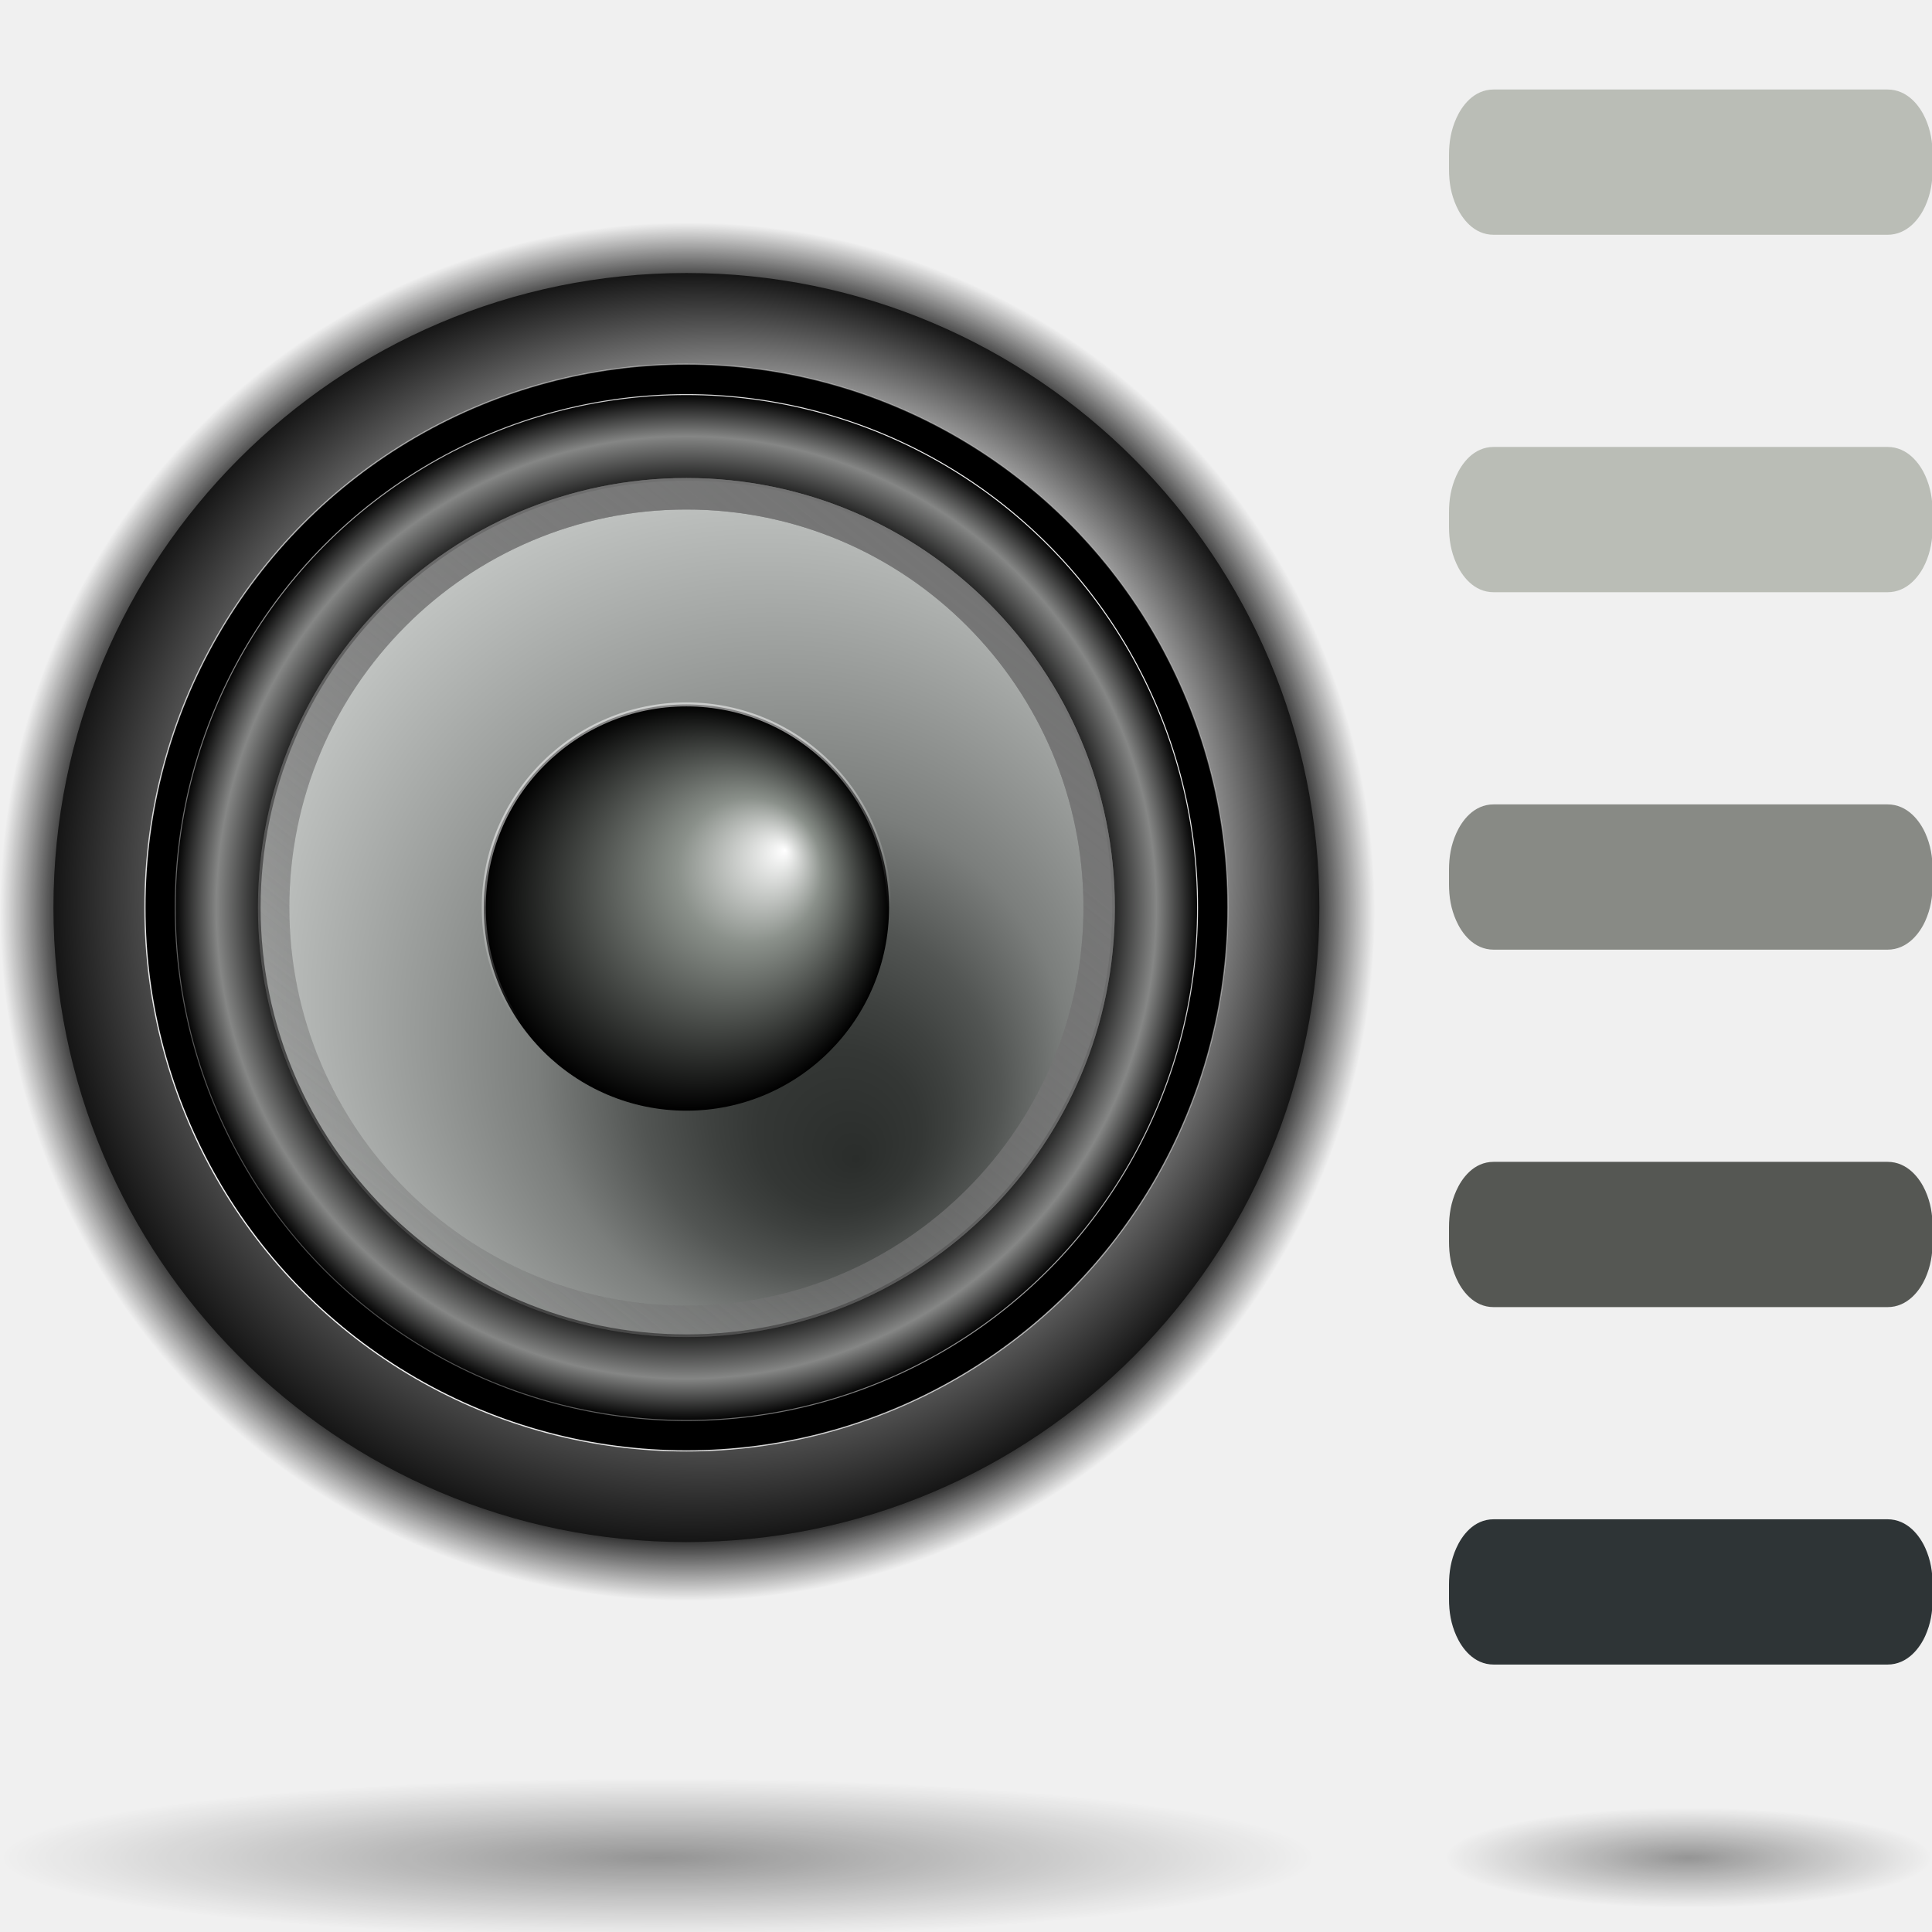
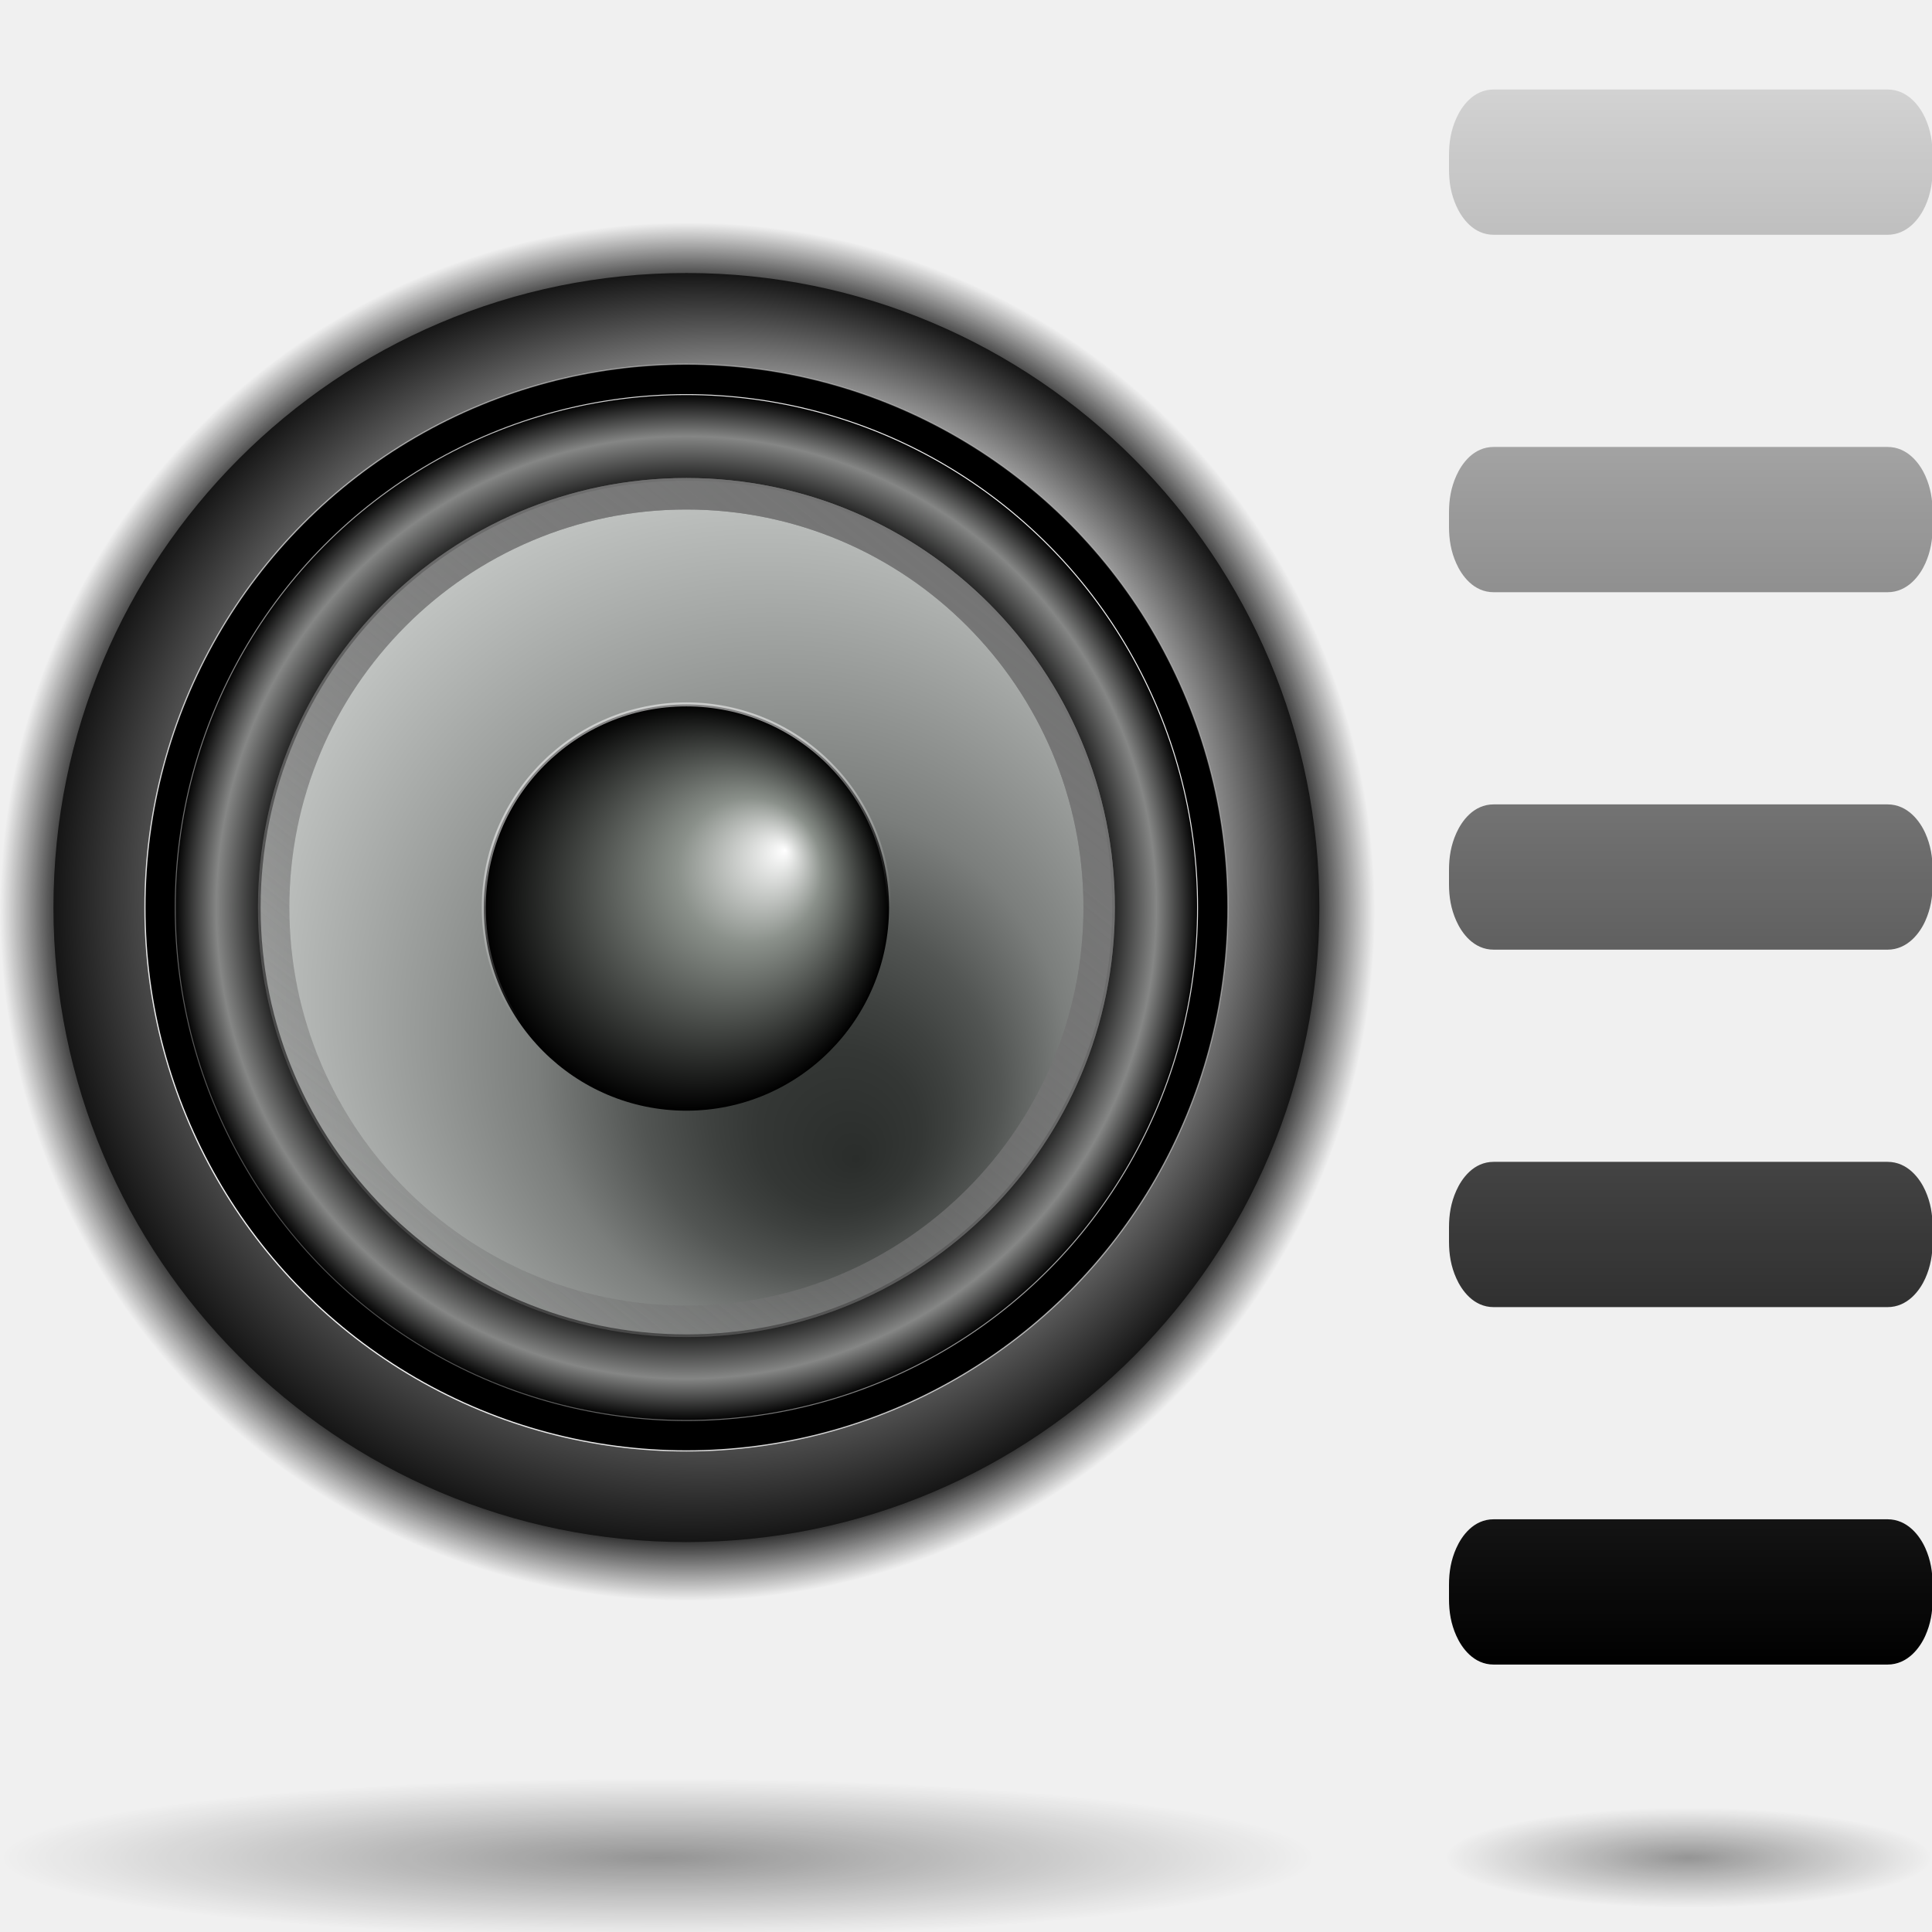
<svg xmlns="http://www.w3.org/2000/svg" xmlns:xlink="http://www.w3.org/1999/xlink" width="128" height="128" id="svg1307" version="1.0">
  <defs id="defs1309">
+     <linearGradient id="linearGradient2854">
+       <stop style="stop-color:black;stop-opacity:1;" offset="0" id="stop2856" />
+       <stop style="stop-color:black;stop-opacity:0;" offset="1" id="stop2858" />
+     </linearGradient>
+     <radialGradient id="XMLID_15_" cx="538.773" cy="651.104" r="126.023" gradientTransform="translate(-484,-674)" gradientUnits="userSpaceOnUse">
+       <stop offset="0" style="stop-color:#CCEAAC" id="stop137" />
+       <stop offset="0.539" style="stop-color:#3BA42A" id="stop139" />
+       <stop offset="1" style="stop-color:#91E851" id="stop141" />
+     </radialGradient>
    <linearGradient xlink:href="#linearGradient2802" id="linearGradient2449" gradientUnits="userSpaceOnUse" x1="-1944.083" y1="2938.417" x2="-3264.775" y2="4599.782" />
    <linearGradient id="linearGradient2802">
      <stop style="stop-color:#747474;stop-opacity:1;" offset="0" id="stop2804" />
      <stop style="stop-color:#747474;stop-opacity:0;" offset="1" id="stop2806" />
    </linearGradient>
    <linearGradient xlink:href="#linearGradient2802" id="linearGradient2447" gradientUnits="userSpaceOnUse" x1="-1944.083" y1="2938.417" x2="-3264.775" y2="4599.782" />
    <linearGradient id="linearGradient2792">
      <stop style="stop-color:#ffffff;stop-opacity:0.527;" offset="0" id="stop2794" />
      <stop style="stop-color:#ffffff;stop-opacity:0;" offset="1" id="stop2796" />
    </linearGradient>
    <linearGradient xlink:href="#linearGradient2792" id="linearGradient2445" gradientUnits="userSpaceOnUse" x1="233.761" y1="3160.012" x2="320.269" y2="3437.958" />
    <linearGradient id="linearGradient2782">
      <stop style="stop-color:#ffffff;stop-opacity:1;" offset="0" id="stop2784" />
      <stop id="stop2790" offset="0.357" style="stop-color:#8a908a;stop-opacity:1;" />
      <stop style="stop-color:#000000;stop-opacity:1;" offset="1" id="stop2786" />
    </linearGradient>
    <radialGradient xlink:href="#linearGradient2782" id="radialGradient2443" gradientUnits="userSpaceOnUse" cx="4.106" cy="3437.958" fx="158.275" fy="3348.948" r="316.163" />
    <linearGradient id="linearGradient2764">
      <stop style="stop-color:#2a2d2b;stop-opacity:1;" offset="0" id="stop2766" />
      <stop id="stop2778" offset="0.149" style="stop-color:#343735;stop-opacity:1;" />
      <stop id="stop2776" offset="0.219" style="stop-color:#3e413f;stop-opacity:1;" />
      <stop id="stop2774" offset="0.327" style="stop-color:#525553;stop-opacity:1;" />
      <stop id="stop2772" offset="0.484" style="stop-color:#7b7e7c;stop-opacity:1;" />
      <stop style="stop-color:#cdd0ce;stop-opacity:1;" offset="1" id="stop2768" />
    </linearGradient>
    <radialGradient xlink:href="#linearGradient2764" id="radialGradient2441" gradientUnits="userSpaceOnUse" gradientTransform="matrix(1.287604,1.769897e-6,-1.710862e-6,1.26758,596.2826,-1117.765)" cx="-2073.258" cy="4177.323" fx="-1858.695" fy="4554.827" r="1051.14" />
    <linearGradient xlink:href="#linearGradient2736" id="linearGradient2439" gradientUnits="userSpaceOnUse" x1="-675.966" y1="4276.258" x2="1420.731" y2="2355.156" />
    <linearGradient id="linearGradient2748">
      <stop style="stop-color:#000000;stop-opacity:1;" offset="0" id="stop2750" />
      <stop id="stop2758" offset="0.802" style="stop-color:#000000;stop-opacity:1;" />
      <stop id="stop2756" offset="0.917" style="stop-color:#858685;stop-opacity:1;" />
      <stop style="stop-color:#000000;stop-opacity:1;" offset="1" id="stop2752" />
    </linearGradient>
    <radialGradient xlink:href="#linearGradient2748" id="radialGradient2437" gradientUnits="userSpaceOnUse" cx="61.616" cy="3493.288" fx="61.616" fy="3493.288" r="945.854" />
    <linearGradient id="linearGradient2736">
      <stop style="stop-color:#ffffff;stop-opacity:1;" offset="0" id="stop2738" />
      <stop style="stop-color:#ffffff;stop-opacity:0;" offset="1" id="stop2740" />
    </linearGradient>
    <linearGradient xlink:href="#linearGradient2736" id="linearGradient2435" gradientUnits="userSpaceOnUse" x1="-675.966" y1="4276.258" x2="1420.731" y2="2355.156" />
    <linearGradient id="linearGradient2722">
      <stop style="stop-color:#ffffff;stop-opacity:1;" offset="0" id="stop2724" />
      <stop id="stop2730" offset="0.67" style="stop-color:#b6b6b6;stop-opacity:1;" />
      <stop style="stop-color:#151515;stop-opacity:1;" offset="1" id="stop2726" />
    </linearGradient>
    <radialGradient xlink:href="#linearGradient2722" id="radialGradient2433" gradientUnits="userSpaceOnUse" cx="-2677.909" cy="2801.297" fx="-2475.898" fy="2599.287" r="602.493" />
    <linearGradient id="linearGradient2920">
      <stop style="stop-color:#000000;stop-opacity:0;" offset="0" id="stop2922" />
      <stop id="stop2940" offset="0.117" style="stop-color:#000000;stop-opacity:0;" />
      <stop id="stop2938" offset="0.21" style="stop-color:#000000;stop-opacity:1;" />
      <stop id="stop2928" offset="0.89" style="stop-color:#000000;stop-opacity:1;" />
      <stop style="stop-color:#000000;stop-opacity:0;" offset="1" id="stop2924" />
    </linearGradient>
    <radialGradient xlink:href="#linearGradient2920" id="radialGradient2431" gradientUnits="userSpaceOnUse" cx="1196.226" cy="1310.275" fx="1196.226" fy="1310.275" r="277.564" />
    <linearGradient id="linearGradient2322">
      <stop id="stop2324" offset="0" style="stop-color:#ffffff;stop-opacity:1;" />
      <stop id="stop2326" offset="1" style="stop-color:#999999;stop-opacity:1;" />
    </linearGradient>
    <linearGradient id="linearGradient2369">
      <stop style="stop-color:#ffffff;stop-opacity:0;" offset="0" id="stop2371" />
      <stop id="stop2385" offset="0.297" style="stop-color:#ffffff;stop-opacity:0;" />
      <stop id="stop2383" offset="0.483" style="stop-color:#ff6dff;stop-opacity:1;" />
      <stop id="stop2377" offset="0.5" style="stop-color:#ff0000;stop-opacity:1;" />
      <stop style="stop-color:#00ff00;stop-opacity:1;" offset="0.516" id="stop2381" />
      <stop style="stop-color:#0000ff;stop-opacity:1;" offset="0.534" id="stop2379" />
      <stop id="stop2387" offset="0.558" style="stop-color:#00ffff;stop-opacity:1;" />
      <stop style="stop-color:#ffffff;stop-opacity:0;" offset="0.558" id="stop2389" />
      <stop style="stop-color:#000000;stop-opacity:0;" offset="1" id="stop2373" />
    </linearGradient>
    <linearGradient id="linearGradient3325">
      <stop id="stop3327" offset="0" style="stop-color:#ffffff;stop-opacity:1;" />
      <stop id="stop3329" offset="1" style="stop-color:#ffffff;stop-opacity:0;" />
    </linearGradient>
    <linearGradient id="linearGradient3291">
      <stop style="stop-color:#000000;stop-opacity:1;" offset="0" id="stop3293" />
      <stop style="stop-color:#000000;stop-opacity:0;" offset="1" id="stop3295" />
    </linearGradient>
    <linearGradient id="linearGradient3225">
      <stop style="stop-color:#ffffff;stop-opacity:1;" offset="0" id="stop3227" />
      <stop style="stop-color:#aca386;stop-opacity:1;" offset="1" id="stop3229" />
    </linearGradient>
    <radialGradient xlink:href="#linearGradient3291" id="radialGradient3297" cx="63.912" cy="115.709" fx="63.912" fy="115.709" r="63.912" gradientTransform="matrix(1,0,0,0.197802,0,92.82166)" gradientUnits="userSpaceOnUse" />
    <radialGradient xlink:href="#linearGradient3291" id="radialGradient3931" gradientUnits="userSpaceOnUse" gradientTransform="matrix(1,0,0,0.197802,0,92.82166)" cx="63.912" cy="115.709" fx="63.912" fy="115.709" r="63.912" />
+     <linearGradient xlink:href="#linearGradient2854" id="linearGradient2860" x1="159.651" y1="110.442" x2="159.651" y2="-8.89" gradientUnits="userSpaceOnUse" />
+     <linearGradient xlink:href="#linearGradient2854" id="linearGradient2862" x1="159.651" y1="110.442" x2="159.651" y2="-8.89" gradientUnits="userSpaceOnUse" />
+     <linearGradient xlink:href="#linearGradient2854" id="linearGradient2864" x1="159.651" y1="110.442" x2="159.651" y2="-8.89" gradientUnits="userSpaceOnUse" />
+     <linearGradient xlink:href="#linearGradient2854" id="linearGradient2866" x1="159.651" y1="110.442" x2="159.651" y2="-8.89" gradientUnits="userSpaceOnUse" />
+     <linearGradient xlink:href="#linearGradient2854" id="linearGradient2868" x1="159.651" y1="110.442" x2="159.651" y2="-8.89" gradientUnits="userSpaceOnUse" />
  </defs>
  <g id="layer1">
    <path id="path2276" d="M 50.893,3.281 L 50.893,0.487 L 50.893,3.281 z " style="fill:#ffffff;fill-opacity:0.757;fill-rule:nonzero;stroke:none;stroke-width:0.5;stroke-linecap:round;stroke-linejoin:round;stroke-miterlimit:4;stroke-dasharray:none;stroke-dashoffset:4;stroke-opacity:1" />
    <path style="opacity:0.381;fill:url(#radialGradient3297);fill-opacity:1;fill-rule:nonzero;stroke:none;stroke-width:0;stroke-linecap:round;stroke-linejoin:round;stroke-miterlimit:4;stroke-dasharray:none;stroke-dashoffset:4;stroke-opacity:1" id="path3289" d="M 127.824 115.709 A 63.912 12.642 0 1 1  0,115.709 A 63.912 12.642 0 1 1  127.824 115.709 z" transform="matrix(0.68203,0,0,0.416667,0,74.87151)" />
    <g id="g3002" transform="matrix(0.146001,0,0,0.146364,-225.2159,-127.7792)">
      <path transform="matrix(1.123894,0,0,1.123894,510.0879,-186.8982)" d="M 1473.79 1310.275 A 277.564 277.564 0 1 1  918.663,1310.275 A 277.564 277.564 0 1 1  1473.79 1310.275 z" id="path2932" style="opacity:1;fill:url(#radialGradient2431);fill-opacity:1;fill-rule:nonzero;stroke:none;stroke-width:4.219;stroke-linecap:round;stroke-linejoin:round;stroke-miterlimit:4;stroke-dasharray:none;stroke-dashoffset:4;stroke-opacity:1" />
      <g transform="matrix(0.88234,0,0,0.88234,1321.823,689.9435)" id="g2872">
        <path style="opacity:1;fill:url(#radialGradient2433);fill-opacity:1;fill-rule:nonzero;stroke:none;stroke-width:1.112;stroke-linecap:round;stroke-linejoin:round;stroke-miterlimit:4;stroke-dasharray:none;stroke-dashoffset:4;stroke-opacity:1" id="path2710" d="M -2075.972 2801.297 A 601.937 601.937 0 1 1  -3279.846,2801.297 A 601.937 601.937 0 1 1  -2075.972 2801.297 z" transform="matrix(0.5408,0,0,0.5408,2051.404,-841.8599)" />
        <path style="opacity:1;fill:black;fill-opacity:1;fill-rule:nonzero;stroke:url(#linearGradient2435);stroke-width:2.101;stroke-linecap:round;stroke-linejoin:round;stroke-miterlimit:4;stroke-dasharray:none;stroke-dashoffset:4;stroke-opacity:1" id="path2734" d="M 1004.808 3493.288 A 943.193 943.193 0 1 1  -881.577,3493.288 A 943.193 943.193 0 1 1  1004.808 3493.288 z" transform="matrix(0.295234,0,0,0.295234,584.9997,-358.2557)" />
        <path transform="matrix(-0.278716,0,0,-0.278716,620.364,1646.717)" d="M 1004.808 3493.288 A 943.193 943.193 0 1 1  -881.577,3493.288 A 943.193 943.193 0 1 1  1004.808 3493.288 z" id="path2744" style="opacity:1;fill:url(#radialGradient2437);fill-opacity:1;fill-rule:nonzero;stroke:url(#linearGradient2439);stroke-width:1.82;stroke-linecap:round;stroke-linejoin:round;stroke-miterlimit:4;stroke-dasharray:none;stroke-dashoffset:4;stroke-opacity:1" />
        <path style="opacity:1;fill:url(#radialGradient2441);fill-opacity:1;fill-rule:nonzero;stroke:none;stroke-width:6.25;stroke-linecap:round;stroke-linejoin:round;stroke-miterlimit:4;stroke-dasharray:none;stroke-dashoffset:4;stroke-opacity:1" id="path2762" d="M -1166.109 4033.331 A 1051.14 1051.14 0 1 1  -3268.39,4033.331 A 1051.14 1051.14 0 1 1  -1166.109 4033.331 z" transform="matrix(0.208325,0,0,0.208325,1065.099,-167.1619)" />
        <path style="opacity:1;fill:url(#radialGradient2443);fill-opacity:1;fill-rule:nonzero;stroke:url(#linearGradient2445);stroke-width:6.25;stroke-linecap:round;stroke-linejoin:round;stroke-miterlimit:4;stroke-dasharray:none;stroke-dashoffset:4;stroke-opacity:1" id="path2780" d="M 320.269 3437.958 A 316.163 316.163 0 1 1  -312.057,3437.958 A 316.163 316.163 0 1 1  320.269 3437.958 z" transform="matrix(0.329631,0,0,0.329631,601.8372,-460.1759)" />
        <path style="opacity:1;fill:none;fill-opacity:1;fill-rule:nonzero;stroke:url(#linearGradient2447);stroke-width:52.178;stroke-linecap:round;stroke-linejoin:round;stroke-miterlimit:4;stroke-dasharray:none;stroke-dashoffset:4;stroke-opacity:1" id="path2800" d="M -1831.284 3725.379 A 685.705 685.705 0 1 1  -3202.694,3725.379 A 685.705 685.705 0 1 1  -1831.284 3725.379 z" transform="matrix(0.309576,0,0,0.309576,1382.39,-480.2063)" />
        <path transform="matrix(0.309576,0,0,0.309576,1382.39,-480.2063)" d="M -1831.284 3725.379 A 685.705 685.705 0 1 1  -3202.694,3725.379 A 685.705 685.705 0 1 1  -1831.284 3725.379 z" id="path2810" style="opacity:1;fill:none;fill-opacity:1;fill-rule:nonzero;stroke:url(#linearGradient2449);stroke-width:52.178;stroke-linecap:round;stroke-linejoin:round;stroke-miterlimit:4;stroke-dasharray:none;stroke-dashoffset:4;stroke-opacity:1" />
      </g>
    </g>
-     <path style="opacity:1;fill:#babdb6;fill-opacity:1;fill-rule:nonzero;stroke:none;stroke-width:5;stroke-linecap:round;stroke-linejoin:round;stroke-miterlimit:4;stroke-dasharray:none;stroke-dashoffset:4;stroke-opacity:1" d="M 98.962,5.93 C 97.622,5.93 96.84,7.041 96.485,7.836 C 96.129,8.63 96,9.418 96,10.273 L 96,11.211 C 96,12.066 96.129,12.854 96.485,13.648 C 96.84,14.443 97.622,15.555 98.962,15.555 L 125.052,15.555 C 126.391,15.555 127.2,14.443 127.556,13.648 C 127.911,12.854 128.04,12.066 128.04,11.211 L 128.04,10.273 C 128.04,9.418 127.911,8.63 127.556,7.836 C 127.2,7.041 126.391,5.93 125.052,5.93 L 98.962,5.93 z " id="rect3023" />
-     <path id="path3919" d="M 98.962,29.611 C 97.622,29.611 96.84,30.723 96.485,31.518 C 96.129,32.312 96,33.1 96,33.955 L 96,34.893 C 96,35.748 96.129,36.536 96.485,37.33 C 96.84,38.125 97.622,39.236 98.962,39.236 L 125.052,39.236 C 126.391,39.236 127.2,38.125 127.556,37.33 C 127.911,36.536 128.04,35.748 128.04,34.893 L 128.04,33.955 C 128.04,33.1 127.911,32.312 127.556,31.518 C 127.2,30.723 126.391,29.611 125.052,29.611 L 98.962,29.611 z " style="opacity:1;fill:#babdb6;fill-opacity:1;fill-rule:nonzero;stroke:none;stroke-width:5;stroke-linecap:round;stroke-linejoin:round;stroke-miterlimit:4;stroke-dasharray:none;stroke-dashoffset:4;stroke-opacity:1" />
-     <path style="opacity:1;fill:#888a85;fill-opacity:1;fill-rule:nonzero;stroke:none;stroke-width:5;stroke-linecap:round;stroke-linejoin:round;stroke-miterlimit:4;stroke-dasharray:none;stroke-dashoffset:4;stroke-opacity:1" d="M 98.962,53.293 C 97.622,53.293 96.84,54.405 96.485,55.199 C 96.129,55.994 96,56.781 96,57.637 L 96,58.574 C 96,59.43 96.129,60.217 96.485,61.012 C 96.84,61.806 97.622,62.918 98.962,62.918 L 125.052,62.918 C 126.391,62.918 127.2,61.806 127.556,61.012 C 127.911,60.217 128.04,59.43 128.04,58.574 L 128.04,57.637 C 128.04,56.781 127.911,55.994 127.556,55.199 C 127.2,54.405 126.391,53.293 125.052,53.293 L 98.962,53.293 z " id="path3921" />
-     <path id="path3923" d="M 98.962,76.975 C 97.622,76.975 96.84,78.086 96.485,78.881 C 96.129,79.675 96,80.463 96,81.318 L 96,82.256 C 96,83.111 96.129,83.899 96.485,84.693 C 96.84,85.488 97.622,86.6 98.962,86.6 L 125.052,86.6 C 126.391,86.6 127.2,85.488 127.556,84.693 C 127.911,83.899 128.04,83.111 128.04,82.256 L 128.04,81.318 C 128.04,80.463 127.911,79.675 127.556,78.881 C 127.2,78.086 126.391,76.975 125.052,76.975 L 98.962,76.975 z " style="opacity:1;fill:#555753;fill-opacity:1;fill-rule:nonzero;stroke:none;stroke-width:5;stroke-linecap:round;stroke-linejoin:round;stroke-miterlimit:4;stroke-dasharray:none;stroke-dashoffset:4;stroke-opacity:1" />
-     <path style="opacity:1;fill:#2e3436;fill-opacity:1;fill-rule:nonzero;stroke:none;stroke-width:5;stroke-linecap:round;stroke-linejoin:round;stroke-miterlimit:4;stroke-dasharray:none;stroke-dashoffset:4;stroke-opacity:1" d="M 98.962,100.656 C 97.622,100.656 96.84,101.768 96.485,102.562 C 96.129,103.357 96,104.144 96,105 L 96,105.938 C 96,106.793 96.129,107.581 96.485,108.375 C 96.84,109.169 97.622,110.281 98.962,110.281 L 125.052,110.281 C 126.391,110.281 127.2,109.169 127.556,108.375 C 127.911,107.581 128.04,106.793 128.04,105.938 L 128.04,105 C 128.04,104.144 127.911,103.357 127.556,102.562 C 127.2,101.768 126.391,100.656 125.052,100.656 L 98.962,100.656 z " id="path3925" />
+     <path style="opacity:1;fill:url(#linearGradient2868);fill-opacity:1.0;fill-rule:nonzero;stroke:none;stroke-width:5;stroke-linecap:round;stroke-linejoin:round;stroke-miterlimit:4;stroke-dasharray:none;stroke-dashoffset:4;stroke-opacity:1" d="M 98.962,5.93 C 97.622,5.93 96.84,7.041 96.485,7.836 C 96.129,8.63 96,9.418 96,10.273 L 96,11.211 C 96,12.066 96.129,12.854 96.485,13.648 C 96.84,14.443 97.622,15.555 98.962,15.555 L 125.052,15.555 C 126.391,15.555 127.2,14.443 127.556,13.648 C 127.911,12.854 128.04,12.066 128.04,11.211 L 128.04,10.273 C 128.04,9.418 127.911,8.63 127.556,7.836 C 127.2,7.041 126.391,5.93 125.052,5.93 L 98.962,5.93 z " id="rect3023" />
+     <path id="path3919" d="M 98.962,29.611 C 97.622,29.611 96.84,30.723 96.485,31.518 C 96.129,32.312 96,33.1 96,33.955 L 96,34.893 C 96,35.748 96.129,36.536 96.485,37.33 C 96.84,38.125 97.622,39.236 98.962,39.236 L 125.052,39.236 C 126.391,39.236 127.2,38.125 127.556,37.33 C 127.911,36.536 128.04,35.748 128.04,34.893 L 128.04,33.955 C 128.04,33.1 127.911,32.312 127.556,31.518 C 127.2,30.723 126.391,29.611 125.052,29.611 L 98.962,29.611 z " style="opacity:1;fill:url(#linearGradient2866);fill-opacity:1.0;fill-rule:nonzero;stroke:none;stroke-width:5;stroke-linecap:round;stroke-linejoin:round;stroke-miterlimit:4;stroke-dasharray:none;stroke-dashoffset:4;stroke-opacity:1" />
+     <path style="opacity:1;fill:url(#linearGradient2864);fill-opacity:1.0;fill-rule:nonzero;stroke:none;stroke-width:5;stroke-linecap:round;stroke-linejoin:round;stroke-miterlimit:4;stroke-dasharray:none;stroke-dashoffset:4;stroke-opacity:1" d="M 98.962,53.293 C 97.622,53.293 96.84,54.405 96.485,55.199 C 96.129,55.994 96,56.781 96,57.637 L 96,58.574 C 96,59.43 96.129,60.217 96.485,61.012 C 96.84,61.806 97.622,62.918 98.962,62.918 L 125.052,62.918 C 126.391,62.918 127.2,61.806 127.556,61.012 C 127.911,60.217 128.04,59.43 128.04,58.574 L 128.04,57.637 C 128.04,56.781 127.911,55.994 127.556,55.199 C 127.2,54.405 126.391,53.293 125.052,53.293 L 98.962,53.293 z " id="path3921" />
+     <path id="path3923" d="M 98.962,76.975 C 97.622,76.975 96.84,78.086 96.485,78.881 C 96.129,79.675 96,80.463 96,81.318 L 96,82.256 C 96,83.111 96.129,83.899 96.485,84.693 C 96.84,85.488 97.622,86.6 98.962,86.6 L 125.052,86.6 C 126.391,86.6 127.2,85.488 127.556,84.693 C 127.911,83.899 128.04,83.111 128.04,82.256 L 128.04,81.318 C 128.04,80.463 127.911,79.675 127.556,78.881 C 127.2,78.086 126.391,76.975 125.052,76.975 L 98.962,76.975 z " style="opacity:1;fill:url(#linearGradient2862);fill-opacity:1.0;fill-rule:nonzero;stroke:none;stroke-width:5;stroke-linecap:round;stroke-linejoin:round;stroke-miterlimit:4;stroke-dasharray:none;stroke-dashoffset:4;stroke-opacity:1" />
+     <path style="opacity:1;fill:url(#linearGradient2860);fill-opacity:1.0;fill-rule:nonzero;stroke:none;stroke-width:5;stroke-linecap:round;stroke-linejoin:round;stroke-miterlimit:4;stroke-dasharray:none;stroke-dashoffset:4;stroke-opacity:1" d="M 98.962,100.656 C 97.622,100.656 96.84,101.768 96.485,102.562 C 96.129,103.357 96,104.144 96,105 L 96,105.938 C 96,106.793 96.129,107.581 96.485,108.375 C 96.84,109.169 97.622,110.281 98.962,110.281 L 125.052,110.281 C 126.391,110.281 127.2,109.169 127.556,108.375 C 127.911,107.581 128.04,106.793 128.04,105.938 L 128.04,105 C 128.04,104.144 127.911,103.357 127.556,102.562 C 127.2,101.768 126.391,100.656 125.052,100.656 L 98.962,100.656 z " id="path3925" />
    <path transform="matrix(-0.252292,0,0,0.262345,127.997,92.72791)" d="M 127.824 115.709 A 63.912 12.642 0 1 1  0,115.709 A 63.912 12.642 0 1 1  127.824 115.709 z" id="path3929" style="opacity:0.381;fill:url(#radialGradient3931);fill-opacity:1;fill-rule:nonzero;stroke:none;stroke-width:0;stroke-linecap:round;stroke-linejoin:round;stroke-miterlimit:4;stroke-dasharray:none;stroke-dashoffset:4;stroke-opacity:1" />
  </g>
</svg>
